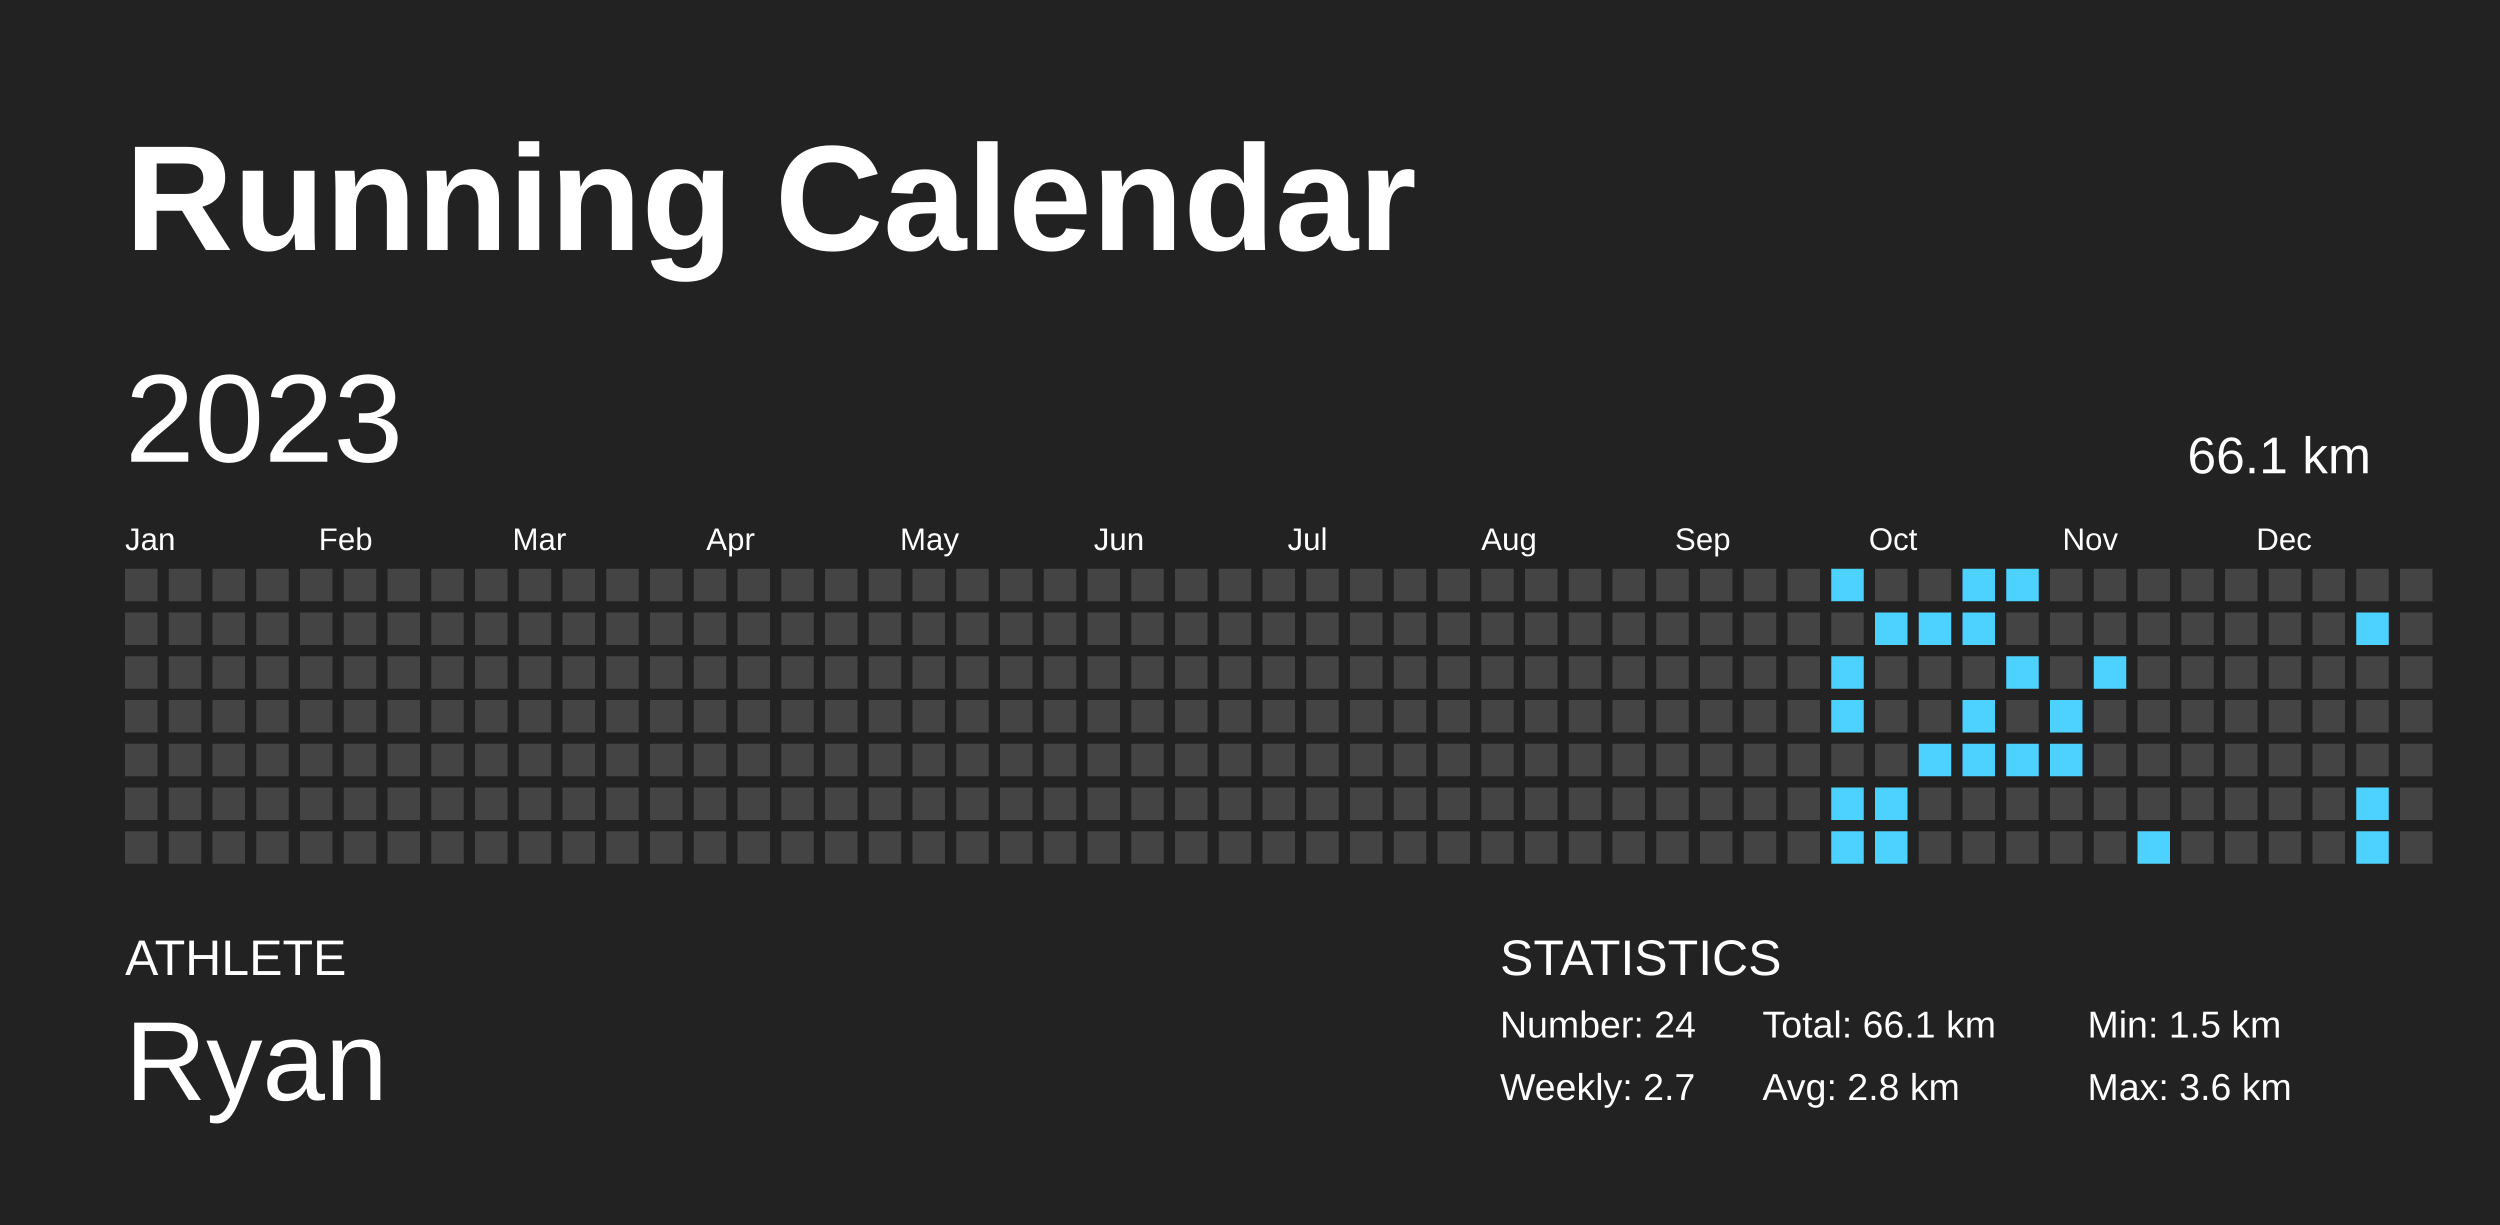
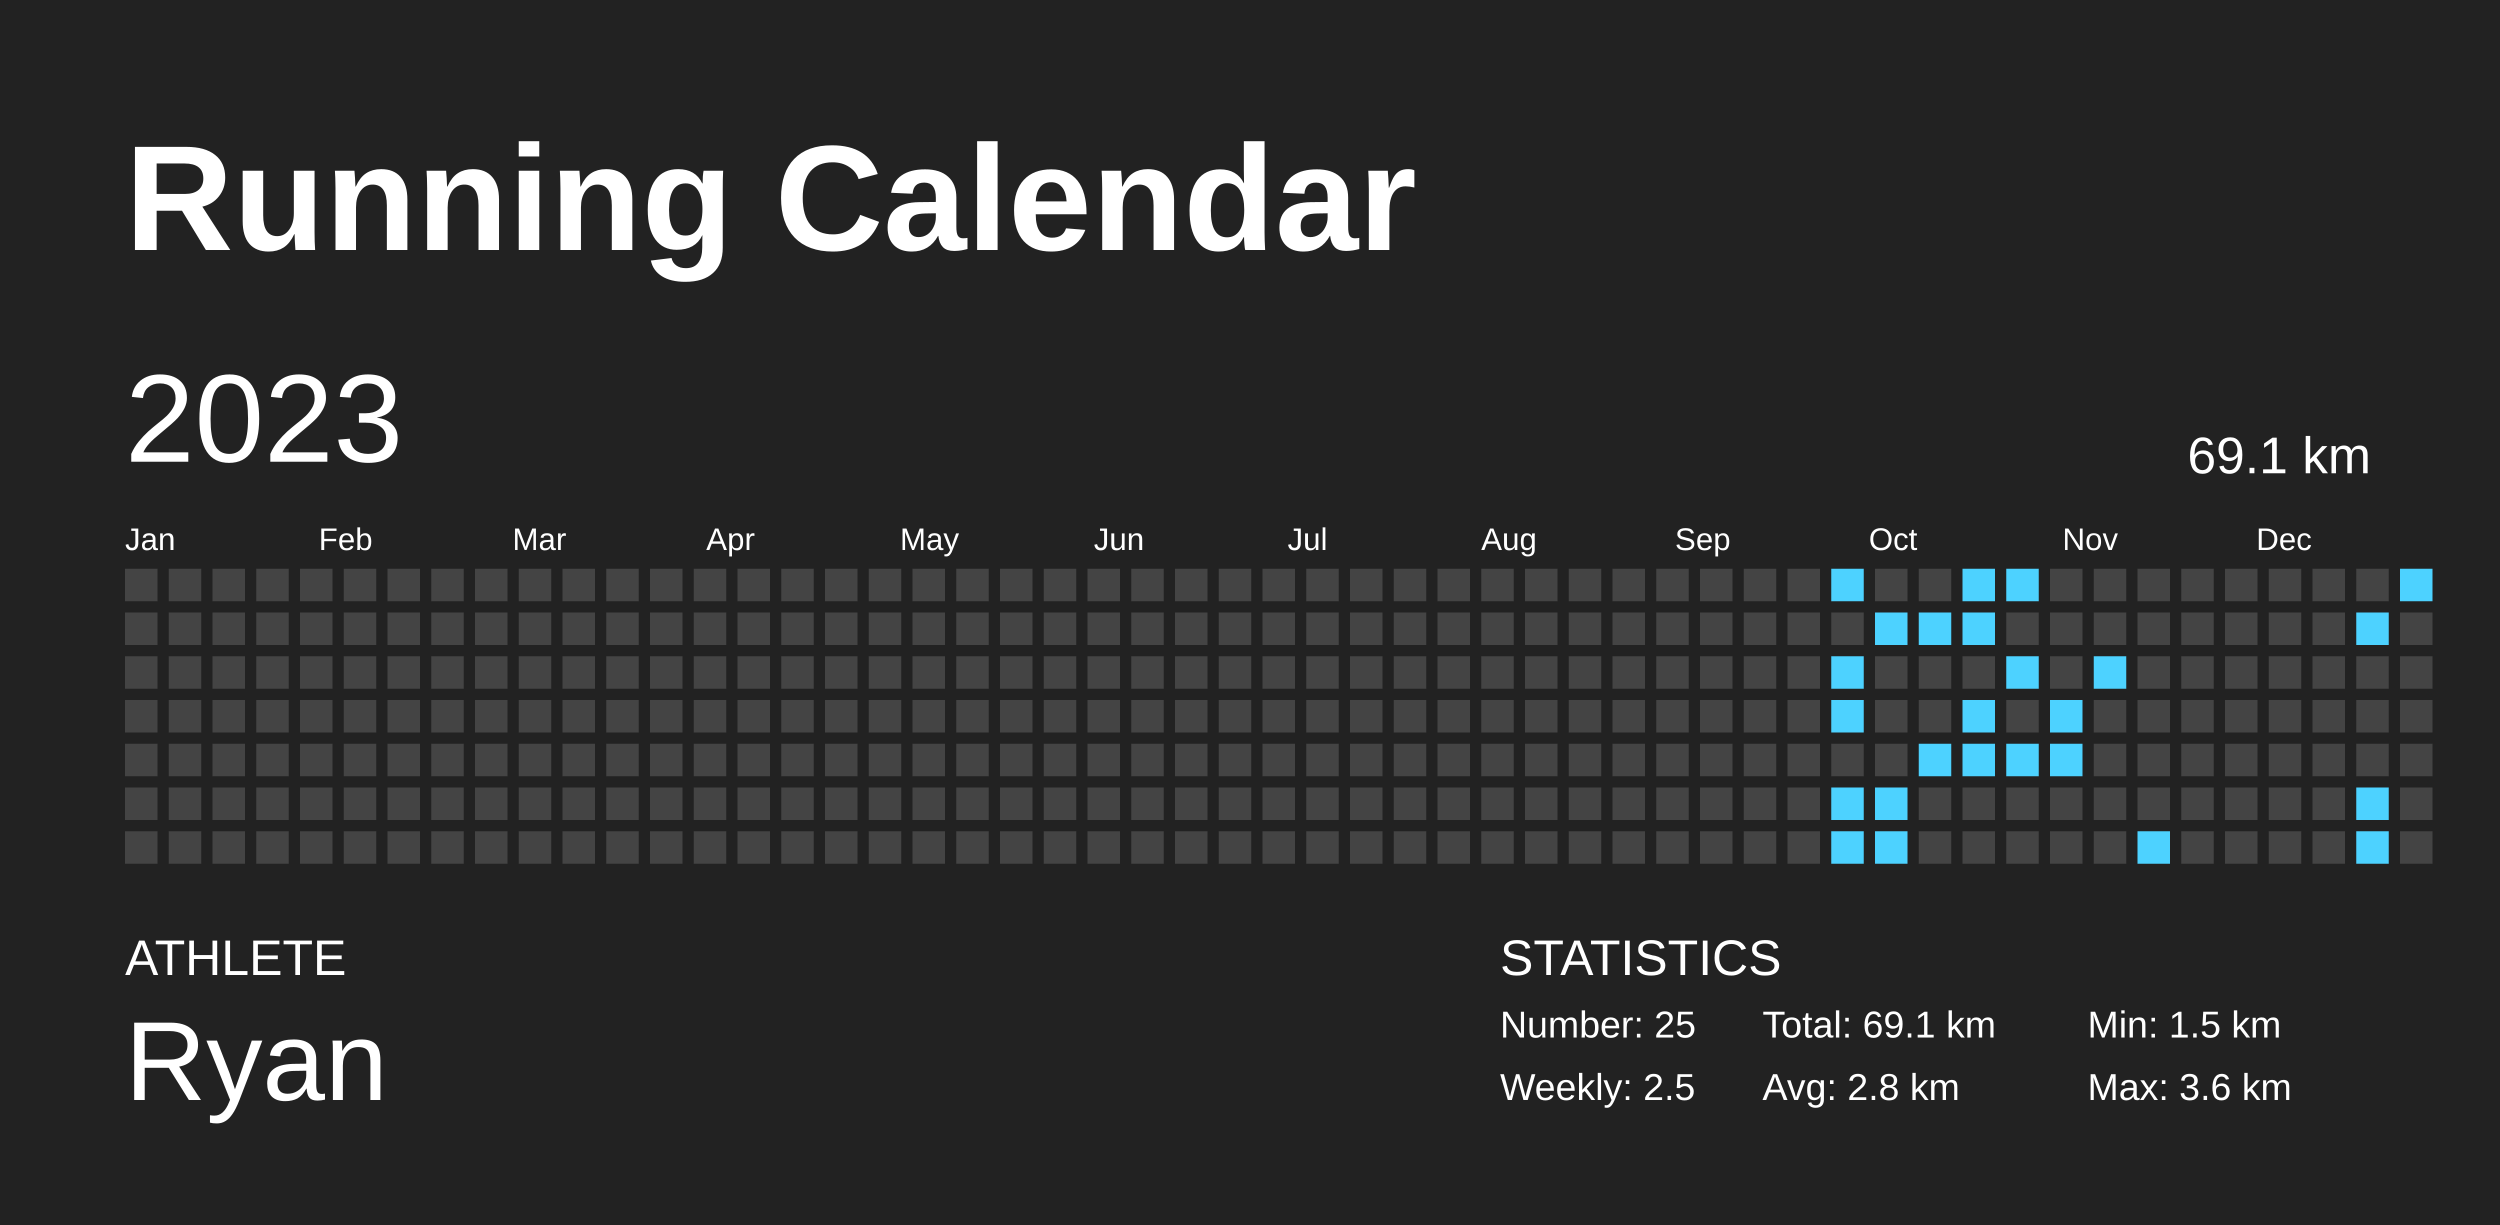
<svg xmlns="http://www.w3.org/2000/svg" baseProfile="full" height="98mm" version="1.1" viewBox="0,0,200,98" width="200mm">
  <defs />
  <rect fill="#222222" height="98" width="200" x="0" y="0" />
  <text fill="#FFFFFF" style="font-size:12px; font-family:Arial; font-weight:bold;" x="10" y="20">Running Calendar</text>
  <text fill="#FFFFFF" style="font-size:4px; font-family:Arial" x="10" y="78">ATHLETE</text>
  <text fill="#FFFFFF" style="font-size:9px; font-family:Arial" x="10" y="88">Ryan</text>
  <text fill="#FFFFFF" style="font-size:4px; font-family:Arial" x="120" y="78">STATISTICS</text>
-   <text fill="#FFFFFF" style="font-size:3px; font-family:Arial" x="120" y="83">Number: 24</text>
-   <text fill="#FFFFFF" style="font-size:3px; font-family:Arial" x="120" y="88">Weekly: 2.7</text>
-   <text fill="#FFFFFF" style="font-size:3px; font-family:Arial" x="141" y="83">Total: 66.1 km</text>
+   <text fill="#FFFFFF" style="font-size:3px; font-family:Arial" x="120" y="83">Number: 25</text>
+   <text fill="#FFFFFF" style="font-size:3px; font-family:Arial" x="120" y="88">Weekly: 2.5</text>
+   <text fill="#FFFFFF" style="font-size:3px; font-family:Arial" x="141" y="83">Total: 69.1 km</text>
  <text fill="#FFFFFF" style="font-size:3px; font-family:Arial" x="141" y="88">Avg: 2.8 km</text>
  <text fill="#FFFFFF" style="font-size:3px; font-family:Arial" x="167" y="83">Min: 1.5 km</text>
  <text fill="#FFFFFF" style="font-size:3px; font-family:Arial" x="167" y="88">Max: 3.6 km</text>
  <text dominant-baseline="hanging" fill="#FFFFFF" style="font-size:10.0px; font-family:Arial;" x="10" y="30">2023</text>
-   <text dominant-baseline="hanging" fill="#FFFFFF" style="font-size:4.125px; font-family:Arial;" x="175" y="35">66.1 km</text>
+   <text dominant-baseline="hanging" fill="#FFFFFF" style="font-size:4.125px; font-family:Arial;" x="175" y="35">69.1 km</text>
  <text fill="#FFFFFF" style="font-size:2.5px; font-family:Arial" x="10.0" y="44">Jan</text>
  <text fill="#FFFFFF" style="font-size:2.5px; font-family:Arial" x="25.5" y="44">Feb</text>
  <text fill="#FFFFFF" style="font-size:2.5px; font-family:Arial" x="41.0" y="44">Mar</text>
  <text fill="#FFFFFF" style="font-size:2.5px; font-family:Arial" x="56.5" y="44">Apr</text>
  <text fill="#FFFFFF" style="font-size:2.5px; font-family:Arial" x="72.0" y="44">May</text>
  <text fill="#FFFFFF" style="font-size:2.5px; font-family:Arial" x="87.5" y="44">Jun</text>
  <text fill="#FFFFFF" style="font-size:2.5px; font-family:Arial" x="103.0" y="44">Jul</text>
  <text fill="#FFFFFF" style="font-size:2.5px; font-family:Arial" x="118.5" y="44">Aug</text>
  <text fill="#FFFFFF" style="font-size:2.5px; font-family:Arial" x="134.0" y="44">Sep</text>
  <text fill="#FFFFFF" style="font-size:2.5px; font-family:Arial" x="149.5" y="44">Oct</text>
  <text fill="#FFFFFF" style="font-size:2.5px; font-family:Arial" x="165.0" y="44">Nov</text>
  <text fill="#FFFFFF" style="font-size:2.5px; font-family:Arial" x="180.5" y="44">Dec</text>
  <rect fill="#444444" height="2.6" width="2.6" x="10.0" y="45.5" />
  <rect fill="#444444" height="2.6" width="2.6" x="10.0" y="49.0" />
  <rect fill="#444444" height="2.6" width="2.6" x="10.0" y="52.5" />
  <rect fill="#444444" height="2.6" width="2.6" x="10.0" y="56.0" />
  <rect fill="#444444" height="2.6" width="2.6" x="10.0" y="59.5" />
  <rect fill="#444444" height="2.6" width="2.6" x="10.0" y="63.0" />
  <rect fill="#444444" height="2.6" width="2.6" x="10.0" y="66.5" />
  <rect fill="#444444" height="2.6" width="2.6" x="13.5" y="45.5" />
  <rect fill="#444444" height="2.6" width="2.6" x="13.5" y="49.0" />
  <rect fill="#444444" height="2.6" width="2.6" x="13.5" y="52.5" />
  <rect fill="#444444" height="2.6" width="2.6" x="13.5" y="56.0" />
  <rect fill="#444444" height="2.6" width="2.6" x="13.5" y="59.5" />
  <rect fill="#444444" height="2.6" width="2.6" x="13.5" y="63.0" />
  <rect fill="#444444" height="2.6" width="2.6" x="13.5" y="66.5" />
  <rect fill="#444444" height="2.6" width="2.6" x="17.0" y="45.5" />
  <rect fill="#444444" height="2.6" width="2.6" x="17.0" y="49.0" />
  <rect fill="#444444" height="2.6" width="2.6" x="17.0" y="52.5" />
  <rect fill="#444444" height="2.6" width="2.6" x="17.0" y="56.0" />
  <rect fill="#444444" height="2.6" width="2.6" x="17.0" y="59.5" />
  <rect fill="#444444" height="2.6" width="2.6" x="17.0" y="63.0" />
  <rect fill="#444444" height="2.6" width="2.6" x="17.0" y="66.5" />
  <rect fill="#444444" height="2.6" width="2.6" x="20.5" y="45.5" />
  <rect fill="#444444" height="2.6" width="2.6" x="20.5" y="49.0" />
  <rect fill="#444444" height="2.6" width="2.6" x="20.5" y="52.5" />
  <rect fill="#444444" height="2.6" width="2.6" x="20.5" y="56.0" />
  <rect fill="#444444" height="2.6" width="2.6" x="20.5" y="59.5" />
  <rect fill="#444444" height="2.6" width="2.6" x="20.5" y="63.0" />
  <rect fill="#444444" height="2.6" width="2.6" x="20.5" y="66.5" />
  <rect fill="#444444" height="2.6" width="2.6" x="24.0" y="45.5" />
  <rect fill="#444444" height="2.6" width="2.6" x="24.0" y="49.0" />
  <rect fill="#444444" height="2.6" width="2.6" x="24.0" y="52.5" />
  <rect fill="#444444" height="2.6" width="2.6" x="24.0" y="56.0" />
  <rect fill="#444444" height="2.6" width="2.6" x="24.0" y="59.5" />
  <rect fill="#444444" height="2.6" width="2.6" x="24.0" y="63.0" />
  <rect fill="#444444" height="2.6" width="2.6" x="24.0" y="66.5" />
  <rect fill="#444444" height="2.6" width="2.6" x="27.5" y="45.5" />
  <rect fill="#444444" height="2.6" width="2.6" x="27.5" y="49.0" />
  <rect fill="#444444" height="2.6" width="2.6" x="27.5" y="52.5" />
  <rect fill="#444444" height="2.6" width="2.6" x="27.5" y="56.0" />
  <rect fill="#444444" height="2.6" width="2.6" x="27.5" y="59.5" />
  <rect fill="#444444" height="2.6" width="2.6" x="27.5" y="63.0" />
  <rect fill="#444444" height="2.6" width="2.6" x="27.5" y="66.5" />
  <rect fill="#444444" height="2.6" width="2.6" x="31.0" y="45.5" />
  <rect fill="#444444" height="2.6" width="2.6" x="31.0" y="49.0" />
  <rect fill="#444444" height="2.6" width="2.6" x="31.0" y="52.5" />
  <rect fill="#444444" height="2.6" width="2.6" x="31.0" y="56.0" />
  <rect fill="#444444" height="2.6" width="2.6" x="31.0" y="59.5" />
  <rect fill="#444444" height="2.6" width="2.6" x="31.0" y="63.0" />
  <rect fill="#444444" height="2.6" width="2.6" x="31.0" y="66.5" />
  <rect fill="#444444" height="2.6" width="2.6" x="34.5" y="45.5" />
  <rect fill="#444444" height="2.6" width="2.6" x="34.5" y="49.0" />
  <rect fill="#444444" height="2.6" width="2.6" x="34.5" y="52.5" />
  <rect fill="#444444" height="2.6" width="2.6" x="34.5" y="56.0" />
  <rect fill="#444444" height="2.6" width="2.6" x="34.5" y="59.5" />
  <rect fill="#444444" height="2.6" width="2.6" x="34.5" y="63.0" />
  <rect fill="#444444" height="2.6" width="2.6" x="34.5" y="66.5" />
  <rect fill="#444444" height="2.6" width="2.6" x="38.0" y="45.5" />
  <rect fill="#444444" height="2.6" width="2.6" x="38.0" y="49.0" />
  <rect fill="#444444" height="2.6" width="2.6" x="38.0" y="52.5" />
  <rect fill="#444444" height="2.6" width="2.6" x="38.0" y="56.0" />
  <rect fill="#444444" height="2.6" width="2.6" x="38.0" y="59.5" />
  <rect fill="#444444" height="2.6" width="2.6" x="38.0" y="63.0" />
  <rect fill="#444444" height="2.6" width="2.6" x="38.0" y="66.5" />
  <rect fill="#444444" height="2.6" width="2.6" x="41.5" y="45.5" />
  <rect fill="#444444" height="2.6" width="2.6" x="41.5" y="49.0" />
  <rect fill="#444444" height="2.6" width="2.6" x="41.5" y="52.5" />
  <rect fill="#444444" height="2.6" width="2.6" x="41.5" y="56.0" />
  <rect fill="#444444" height="2.6" width="2.6" x="41.5" y="59.5" />
  <rect fill="#444444" height="2.6" width="2.6" x="41.5" y="63.0" />
  <rect fill="#444444" height="2.6" width="2.6" x="41.5" y="66.5" />
  <rect fill="#444444" height="2.6" width="2.6" x="45.0" y="45.5" />
  <rect fill="#444444" height="2.6" width="2.6" x="45.0" y="49.0" />
  <rect fill="#444444" height="2.6" width="2.6" x="45.0" y="52.5" />
  <rect fill="#444444" height="2.6" width="2.6" x="45.0" y="56.0" />
  <rect fill="#444444" height="2.6" width="2.6" x="45.0" y="59.5" />
  <rect fill="#444444" height="2.6" width="2.6" x="45.0" y="63.0" />
  <rect fill="#444444" height="2.6" width="2.6" x="45.0" y="66.5" />
  <rect fill="#444444" height="2.6" width="2.6" x="48.5" y="45.5" />
  <rect fill="#444444" height="2.6" width="2.6" x="48.5" y="49.0" />
  <rect fill="#444444" height="2.6" width="2.6" x="48.5" y="52.5" />
  <rect fill="#444444" height="2.6" width="2.6" x="48.5" y="56.0" />
  <rect fill="#444444" height="2.6" width="2.6" x="48.5" y="59.5" />
  <rect fill="#444444" height="2.6" width="2.6" x="48.5" y="63.0" />
  <rect fill="#444444" height="2.6" width="2.6" x="48.5" y="66.5" />
  <rect fill="#444444" height="2.6" width="2.6" x="52.0" y="45.5" />
  <rect fill="#444444" height="2.6" width="2.6" x="52.0" y="49.0" />
  <rect fill="#444444" height="2.6" width="2.6" x="52.0" y="52.5" />
  <rect fill="#444444" height="2.6" width="2.6" x="52.0" y="56.0" />
  <rect fill="#444444" height="2.6" width="2.6" x="52.0" y="59.5" />
  <rect fill="#444444" height="2.6" width="2.6" x="52.0" y="63.0" />
  <rect fill="#444444" height="2.6" width="2.6" x="52.0" y="66.5" />
  <rect fill="#444444" height="2.6" width="2.6" x="55.5" y="45.5" />
  <rect fill="#444444" height="2.6" width="2.6" x="55.5" y="49.0" />
  <rect fill="#444444" height="2.6" width="2.6" x="55.5" y="52.5" />
  <rect fill="#444444" height="2.6" width="2.6" x="55.5" y="56.0" />
  <rect fill="#444444" height="2.6" width="2.6" x="55.5" y="59.5" />
  <rect fill="#444444" height="2.6" width="2.6" x="55.5" y="63.0" />
  <rect fill="#444444" height="2.6" width="2.6" x="55.5" y="66.5" />
  <rect fill="#444444" height="2.6" width="2.6" x="59.0" y="45.5" />
  <rect fill="#444444" height="2.6" width="2.6" x="59.0" y="49.0" />
  <rect fill="#444444" height="2.6" width="2.6" x="59.0" y="52.5" />
  <rect fill="#444444" height="2.6" width="2.6" x="59.0" y="56.0" />
  <rect fill="#444444" height="2.6" width="2.6" x="59.0" y="59.5" />
  <rect fill="#444444" height="2.6" width="2.6" x="59.0" y="63.0" />
  <rect fill="#444444" height="2.6" width="2.6" x="59.0" y="66.5" />
  <rect fill="#444444" height="2.6" width="2.6" x="62.5" y="45.5" />
  <rect fill="#444444" height="2.6" width="2.6" x="62.5" y="49.0" />
  <rect fill="#444444" height="2.6" width="2.6" x="62.5" y="52.5" />
  <rect fill="#444444" height="2.6" width="2.6" x="62.5" y="56.0" />
  <rect fill="#444444" height="2.6" width="2.6" x="62.5" y="59.5" />
  <rect fill="#444444" height="2.6" width="2.6" x="62.5" y="63.0" />
  <rect fill="#444444" height="2.6" width="2.6" x="62.5" y="66.5" />
  <rect fill="#444444" height="2.6" width="2.6" x="66.0" y="45.5" />
  <rect fill="#444444" height="2.6" width="2.6" x="66.0" y="49.0" />
  <rect fill="#444444" height="2.6" width="2.6" x="66.0" y="52.5" />
  <rect fill="#444444" height="2.6" width="2.6" x="66.0" y="56.0" />
  <rect fill="#444444" height="2.6" width="2.6" x="66.0" y="59.5" />
  <rect fill="#444444" height="2.6" width="2.6" x="66.0" y="63.0" />
  <rect fill="#444444" height="2.6" width="2.6" x="66.0" y="66.5" />
  <rect fill="#444444" height="2.6" width="2.6" x="69.5" y="45.5" />
  <rect fill="#444444" height="2.6" width="2.6" x="69.5" y="49.0" />
  <rect fill="#444444" height="2.6" width="2.6" x="69.5" y="52.5" />
  <rect fill="#444444" height="2.6" width="2.6" x="69.5" y="56.0" />
  <rect fill="#444444" height="2.6" width="2.6" x="69.5" y="59.5" />
  <rect fill="#444444" height="2.6" width="2.6" x="69.5" y="63.0" />
  <rect fill="#444444" height="2.6" width="2.6" x="69.5" y="66.5" />
  <rect fill="#444444" height="2.6" width="2.6" x="73.0" y="45.5" />
  <rect fill="#444444" height="2.6" width="2.6" x="73.0" y="49.0" />
  <rect fill="#444444" height="2.6" width="2.6" x="73.0" y="52.5" />
  <rect fill="#444444" height="2.6" width="2.6" x="73.0" y="56.0" />
  <rect fill="#444444" height="2.6" width="2.6" x="73.0" y="59.5" />
  <rect fill="#444444" height="2.6" width="2.6" x="73.0" y="63.0" />
  <rect fill="#444444" height="2.6" width="2.6" x="73.0" y="66.5" />
  <rect fill="#444444" height="2.6" width="2.6" x="76.5" y="45.5" />
  <rect fill="#444444" height="2.6" width="2.6" x="76.5" y="49.0" />
  <rect fill="#444444" height="2.6" width="2.6" x="76.5" y="52.5" />
  <rect fill="#444444" height="2.6" width="2.6" x="76.5" y="56.0" />
  <rect fill="#444444" height="2.6" width="2.6" x="76.5" y="59.5" />
  <rect fill="#444444" height="2.6" width="2.6" x="76.5" y="63.0" />
  <rect fill="#444444" height="2.6" width="2.6" x="76.5" y="66.5" />
  <rect fill="#444444" height="2.6" width="2.6" x="80.0" y="45.5" />
  <rect fill="#444444" height="2.6" width="2.6" x="80.0" y="49.0" />
  <rect fill="#444444" height="2.6" width="2.6" x="80.0" y="52.5" />
  <rect fill="#444444" height="2.6" width="2.6" x="80.0" y="56.0" />
  <rect fill="#444444" height="2.6" width="2.6" x="80.0" y="59.5" />
  <rect fill="#444444" height="2.6" width="2.6" x="80.0" y="63.0" />
  <rect fill="#444444" height="2.6" width="2.6" x="80.0" y="66.5" />
  <rect fill="#444444" height="2.6" width="2.6" x="83.5" y="45.5" />
  <rect fill="#444444" height="2.6" width="2.6" x="83.5" y="49.0" />
  <rect fill="#444444" height="2.6" width="2.6" x="83.5" y="52.5" />
  <rect fill="#444444" height="2.6" width="2.6" x="83.5" y="56.0" />
  <rect fill="#444444" height="2.6" width="2.6" x="83.5" y="59.5" />
  <rect fill="#444444" height="2.6" width="2.6" x="83.5" y="63.0" />
  <rect fill="#444444" height="2.6" width="2.6" x="83.5" y="66.5" />
  <rect fill="#444444" height="2.6" width="2.6" x="87.0" y="45.5" />
  <rect fill="#444444" height="2.6" width="2.6" x="87.0" y="49.0" />
  <rect fill="#444444" height="2.6" width="2.6" x="87.0" y="52.5" />
  <rect fill="#444444" height="2.6" width="2.6" x="87.0" y="56.0" />
  <rect fill="#444444" height="2.6" width="2.6" x="87.0" y="59.5" />
  <rect fill="#444444" height="2.6" width="2.6" x="87.0" y="63.0" />
  <rect fill="#444444" height="2.6" width="2.6" x="87.0" y="66.5" />
  <rect fill="#444444" height="2.6" width="2.6" x="90.5" y="45.5" />
  <rect fill="#444444" height="2.6" width="2.6" x="90.5" y="49.0" />
  <rect fill="#444444" height="2.6" width="2.6" x="90.5" y="52.5" />
  <rect fill="#444444" height="2.6" width="2.6" x="90.5" y="56.0" />
  <rect fill="#444444" height="2.6" width="2.6" x="90.5" y="59.5" />
  <rect fill="#444444" height="2.6" width="2.6" x="90.5" y="63.0" />
  <rect fill="#444444" height="2.6" width="2.6" x="90.5" y="66.5" />
  <rect fill="#444444" height="2.6" width="2.6" x="94.0" y="45.5" />
  <rect fill="#444444" height="2.6" width="2.6" x="94.0" y="49.0" />
  <rect fill="#444444" height="2.6" width="2.6" x="94.0" y="52.5" />
  <rect fill="#444444" height="2.6" width="2.6" x="94.0" y="56.0" />
  <rect fill="#444444" height="2.6" width="2.6" x="94.0" y="59.5" />
  <rect fill="#444444" height="2.6" width="2.6" x="94.0" y="63.0" />
  <rect fill="#444444" height="2.6" width="2.6" x="94.0" y="66.5" />
  <rect fill="#444444" height="2.6" width="2.6" x="97.5" y="45.5" />
  <rect fill="#444444" height="2.6" width="2.6" x="97.5" y="49.0" />
  <rect fill="#444444" height="2.6" width="2.6" x="97.5" y="52.5" />
  <rect fill="#444444" height="2.6" width="2.6" x="97.5" y="56.0" />
  <rect fill="#444444" height="2.6" width="2.6" x="97.5" y="59.5" />
  <rect fill="#444444" height="2.6" width="2.6" x="97.5" y="63.0" />
  <rect fill="#444444" height="2.6" width="2.6" x="97.5" y="66.5" />
  <rect fill="#444444" height="2.6" width="2.6" x="101.0" y="45.5" />
  <rect fill="#444444" height="2.6" width="2.6" x="101.0" y="49.0" />
  <rect fill="#444444" height="2.6" width="2.6" x="101.0" y="52.5" />
  <rect fill="#444444" height="2.6" width="2.6" x="101.0" y="56.0" />
  <rect fill="#444444" height="2.6" width="2.6" x="101.0" y="59.5" />
  <rect fill="#444444" height="2.6" width="2.6" x="101.0" y="63.0" />
  <rect fill="#444444" height="2.6" width="2.6" x="101.0" y="66.5" />
  <rect fill="#444444" height="2.6" width="2.6" x="104.5" y="45.5" />
  <rect fill="#444444" height="2.6" width="2.6" x="104.5" y="49.0" />
  <rect fill="#444444" height="2.6" width="2.6" x="104.5" y="52.5" />
  <rect fill="#444444" height="2.6" width="2.6" x="104.5" y="56.0" />
  <rect fill="#444444" height="2.6" width="2.6" x="104.5" y="59.5" />
  <rect fill="#444444" height="2.6" width="2.6" x="104.5" y="63.0" />
  <rect fill="#444444" height="2.6" width="2.6" x="104.5" y="66.5" />
  <rect fill="#444444" height="2.6" width="2.6" x="108.0" y="45.5" />
  <rect fill="#444444" height="2.6" width="2.6" x="108.0" y="49.0" />
  <rect fill="#444444" height="2.6" width="2.6" x="108.0" y="52.5" />
  <rect fill="#444444" height="2.6" width="2.6" x="108.0" y="56.0" />
  <rect fill="#444444" height="2.6" width="2.6" x="108.0" y="59.5" />
  <rect fill="#444444" height="2.6" width="2.6" x="108.0" y="63.0" />
  <rect fill="#444444" height="2.6" width="2.6" x="108.0" y="66.5" />
  <rect fill="#444444" height="2.6" width="2.6" x="111.5" y="45.5" />
  <rect fill="#444444" height="2.6" width="2.6" x="111.5" y="49.0" />
  <rect fill="#444444" height="2.6" width="2.6" x="111.5" y="52.5" />
  <rect fill="#444444" height="2.6" width="2.6" x="111.5" y="56.0" />
  <rect fill="#444444" height="2.6" width="2.6" x="111.5" y="59.5" />
  <rect fill="#444444" height="2.6" width="2.6" x="111.5" y="63.0" />
  <rect fill="#444444" height="2.6" width="2.6" x="111.5" y="66.5" />
  <rect fill="#444444" height="2.6" width="2.6" x="115.0" y="45.5" />
  <rect fill="#444444" height="2.6" width="2.6" x="115.0" y="49.0" />
  <rect fill="#444444" height="2.6" width="2.6" x="115.0" y="52.5" />
  <rect fill="#444444" height="2.6" width="2.6" x="115.0" y="56.0" />
  <rect fill="#444444" height="2.6" width="2.6" x="115.0" y="59.5" />
  <rect fill="#444444" height="2.6" width="2.6" x="115.0" y="63.0" />
  <rect fill="#444444" height="2.6" width="2.6" x="115.0" y="66.5" />
  <rect fill="#444444" height="2.6" width="2.6" x="118.5" y="45.5" />
  <rect fill="#444444" height="2.6" width="2.6" x="118.5" y="49.0" />
  <rect fill="#444444" height="2.6" width="2.6" x="118.5" y="52.5" />
  <rect fill="#444444" height="2.6" width="2.6" x="118.5" y="56.0" />
  <rect fill="#444444" height="2.6" width="2.6" x="118.5" y="59.5" />
  <rect fill="#444444" height="2.6" width="2.6" x="118.5" y="63.0" />
  <rect fill="#444444" height="2.6" width="2.6" x="118.5" y="66.5" />
  <rect fill="#444444" height="2.6" width="2.6" x="122.0" y="45.5" />
  <rect fill="#444444" height="2.6" width="2.6" x="122.0" y="49.0" />
  <rect fill="#444444" height="2.6" width="2.6" x="122.0" y="52.5" />
  <rect fill="#444444" height="2.6" width="2.6" x="122.0" y="56.0" />
  <rect fill="#444444" height="2.6" width="2.6" x="122.0" y="59.5" />
  <rect fill="#444444" height="2.6" width="2.6" x="122.0" y="63.0" />
  <rect fill="#444444" height="2.6" width="2.6" x="122.0" y="66.5" />
  <rect fill="#444444" height="2.6" width="2.6" x="125.5" y="45.5" />
  <rect fill="#444444" height="2.6" width="2.6" x="125.5" y="49.0" />
  <rect fill="#444444" height="2.6" width="2.6" x="125.5" y="52.5" />
  <rect fill="#444444" height="2.6" width="2.6" x="125.5" y="56.0" />
  <rect fill="#444444" height="2.6" width="2.6" x="125.5" y="59.5" />
  <rect fill="#444444" height="2.6" width="2.6" x="125.5" y="63.0" />
  <rect fill="#444444" height="2.6" width="2.6" x="125.5" y="66.5" />
  <rect fill="#444444" height="2.6" width="2.6" x="129.0" y="45.5" />
  <rect fill="#444444" height="2.6" width="2.6" x="129.0" y="49.0" />
  <rect fill="#444444" height="2.6" width="2.6" x="129.0" y="52.5" />
  <rect fill="#444444" height="2.6" width="2.6" x="129.0" y="56.0" />
  <rect fill="#444444" height="2.6" width="2.6" x="129.0" y="59.5" />
  <rect fill="#444444" height="2.6" width="2.6" x="129.0" y="63.0" />
  <rect fill="#444444" height="2.6" width="2.6" x="129.0" y="66.5" />
  <rect fill="#444444" height="2.6" width="2.6" x="132.5" y="45.5" />
  <rect fill="#444444" height="2.6" width="2.6" x="132.5" y="49.0" />
  <rect fill="#444444" height="2.6" width="2.6" x="132.5" y="52.5" />
  <rect fill="#444444" height="2.6" width="2.6" x="132.5" y="56.0" />
  <rect fill="#444444" height="2.6" width="2.6" x="132.5" y="59.5" />
  <rect fill="#444444" height="2.6" width="2.6" x="132.5" y="63.0" />
  <rect fill="#444444" height="2.6" width="2.6" x="132.5" y="66.5" />
  <rect fill="#444444" height="2.6" width="2.6" x="136.0" y="45.5" />
  <rect fill="#444444" height="2.6" width="2.6" x="136.0" y="49.0" />
  <rect fill="#444444" height="2.6" width="2.6" x="136.0" y="52.5" />
  <rect fill="#444444" height="2.6" width="2.6" x="136.0" y="56.0" />
  <rect fill="#444444" height="2.6" width="2.6" x="136.0" y="59.5" />
  <rect fill="#444444" height="2.6" width="2.6" x="136.0" y="63.0" />
  <rect fill="#444444" height="2.6" width="2.6" x="136.0" y="66.5" />
  <rect fill="#444444" height="2.6" width="2.6" x="139.5" y="45.5" />
  <rect fill="#444444" height="2.6" width="2.6" x="139.5" y="49.0" />
  <rect fill="#444444" height="2.6" width="2.6" x="139.5" y="52.5" />
  <rect fill="#444444" height="2.6" width="2.6" x="139.5" y="56.0" />
  <rect fill="#444444" height="2.6" width="2.6" x="139.5" y="59.5" />
  <rect fill="#444444" height="2.6" width="2.6" x="139.5" y="63.0" />
  <rect fill="#444444" height="2.6" width="2.6" x="139.5" y="66.5" />
  <rect fill="#444444" height="2.6" width="2.6" x="143.0" y="45.5" />
  <rect fill="#444444" height="2.6" width="2.6" x="143.0" y="49.0" />
  <rect fill="#444444" height="2.6" width="2.6" x="143.0" y="52.5" />
  <rect fill="#444444" height="2.6" width="2.6" x="143.0" y="56.0" />
  <rect fill="#444444" height="2.6" width="2.6" x="143.0" y="59.5" />
  <rect fill="#444444" height="2.6" width="2.6" x="143.0" y="63.0" />
  <rect fill="#444444" height="2.6" width="2.6" x="143.0" y="66.5" />
  <rect fill="#4dd2ff" height="2.6" width="2.6" x="146.5" y="45.5" />
  <rect fill="#444444" height="2.6" width="2.6" x="146.5" y="49.0" />
  <rect fill="#4dd2ff" height="2.6" width="2.6" x="146.5" y="52.5" />
  <rect fill="#4dd2ff" height="2.6" width="2.6" x="146.5" y="56.0" />
  <rect fill="#444444" height="2.6" width="2.6" x="146.5" y="59.5" />
  <rect fill="#4dd2ff" height="2.6" width="2.6" x="146.5" y="63.0" />
  <rect fill="#4dd2ff" height="2.6" width="2.6" x="146.5" y="66.5" />
  <rect fill="#444444" height="2.6" width="2.6" x="150.0" y="45.5" />
  <rect fill="#4dd2ff" height="2.6" width="2.6" x="150.0" y="49.0" />
  <rect fill="#444444" height="2.6" width="2.6" x="150.0" y="52.5" />
  <rect fill="#444444" height="2.6" width="2.6" x="150.0" y="56.0" />
  <rect fill="#444444" height="2.6" width="2.6" x="150.0" y="59.5" />
  <rect fill="#4dd2ff" height="2.6" width="2.6" x="150.0" y="63.0" />
  <rect fill="#4dd2ff" height="2.6" width="2.6" x="150.0" y="66.5" />
  <rect fill="#444444" height="2.6" width="2.6" x="153.5" y="45.5" />
  <rect fill="#4dd2ff" height="2.6" width="2.6" x="153.5" y="49.0" />
  <rect fill="#444444" height="2.6" width="2.6" x="153.5" y="52.5" />
  <rect fill="#444444" height="2.6" width="2.6" x="153.5" y="56.0" />
  <rect fill="#4dd2ff" height="2.6" width="2.6" x="153.5" y="59.5" />
  <rect fill="#444444" height="2.6" width="2.6" x="153.5" y="63.0" />
  <rect fill="#444444" height="2.6" width="2.6" x="153.5" y="66.5" />
  <rect fill="#4dd2ff" height="2.6" width="2.6" x="157.0" y="45.5" />
  <rect fill="#4dd2ff" height="2.6" width="2.6" x="157.0" y="49.0" />
  <rect fill="#444444" height="2.6" width="2.6" x="157.0" y="52.5" />
  <rect fill="#4dd2ff" height="2.6" width="2.6" x="157.0" y="56.0" />
  <rect fill="#4dd2ff" height="2.6" width="2.6" x="157.0" y="59.5" />
  <rect fill="#444444" height="2.6" width="2.6" x="157.0" y="63.0" />
  <rect fill="#444444" height="2.6" width="2.6" x="157.0" y="66.5" />
  <rect fill="#4dd2ff" height="2.6" width="2.6" x="160.5" y="45.5" />
  <rect fill="#444444" height="2.6" width="2.6" x="160.5" y="49.0" />
  <rect fill="#4dd2ff" height="2.6" width="2.6" x="160.5" y="52.5" />
  <rect fill="#444444" height="2.6" width="2.6" x="160.5" y="56.0" />
  <rect fill="#4dd2ff" height="2.6" width="2.6" x="160.5" y="59.5" />
  <rect fill="#444444" height="2.6" width="2.6" x="160.5" y="63.0" />
  <rect fill="#444444" height="2.6" width="2.6" x="160.5" y="66.5" />
  <rect fill="#444444" height="2.6" width="2.6" x="164.0" y="45.5" />
  <rect fill="#444444" height="2.6" width="2.6" x="164.0" y="49.0" />
  <rect fill="#444444" height="2.6" width="2.6" x="164.0" y="52.5" />
  <rect fill="#4dd2ff" height="2.6" width="2.6" x="164.0" y="56.0" />
  <rect fill="#4dd2ff" height="2.6" width="2.6" x="164.0" y="59.5" />
  <rect fill="#444444" height="2.6" width="2.6" x="164.0" y="63.0" />
  <rect fill="#444444" height="2.6" width="2.6" x="164.0" y="66.5" />
  <rect fill="#444444" height="2.6" width="2.6" x="167.5" y="45.5" />
  <rect fill="#444444" height="2.6" width="2.6" x="167.5" y="49.0" />
  <rect fill="#4dd2ff" height="2.6" width="2.6" x="167.5" y="52.5" />
  <rect fill="#444444" height="2.6" width="2.6" x="167.5" y="56.0" />
  <rect fill="#444444" height="2.6" width="2.6" x="167.5" y="59.5" />
  <rect fill="#444444" height="2.6" width="2.6" x="167.5" y="63.0" />
  <rect fill="#444444" height="2.6" width="2.6" x="167.5" y="66.5" />
  <rect fill="#444444" height="2.6" width="2.6" x="171.0" y="45.5" />
  <rect fill="#444444" height="2.6" width="2.6" x="171.0" y="49.0" />
  <rect fill="#444444" height="2.6" width="2.6" x="171.0" y="52.5" />
  <rect fill="#444444" height="2.6" width="2.6" x="171.0" y="56.0" />
  <rect fill="#444444" height="2.6" width="2.6" x="171.0" y="59.5" />
  <rect fill="#444444" height="2.6" width="2.6" x="171.0" y="63.0" />
  <rect fill="#4dd2ff" height="2.6" width="2.6" x="171.0" y="66.5" />
  <rect fill="#444444" height="2.6" width="2.6" x="174.5" y="45.5" />
  <rect fill="#444444" height="2.6" width="2.6" x="174.5" y="49.0" />
  <rect fill="#444444" height="2.6" width="2.6" x="174.5" y="52.5" />
  <rect fill="#444444" height="2.6" width="2.6" x="174.5" y="56.0" />
  <rect fill="#444444" height="2.6" width="2.6" x="174.5" y="59.5" />
  <rect fill="#444444" height="2.6" width="2.6" x="174.5" y="63.0" />
  <rect fill="#444444" height="2.6" width="2.6" x="174.5" y="66.5" />
  <rect fill="#444444" height="2.6" width="2.6" x="178.0" y="45.5" />
  <rect fill="#444444" height="2.6" width="2.6" x="178.0" y="49.0" />
  <rect fill="#444444" height="2.6" width="2.6" x="178.0" y="52.5" />
  <rect fill="#444444" height="2.6" width="2.6" x="178.0" y="56.0" />
  <rect fill="#444444" height="2.6" width="2.6" x="178.0" y="59.5" />
  <rect fill="#444444" height="2.6" width="2.6" x="178.0" y="63.0" />
  <rect fill="#444444" height="2.6" width="2.6" x="178.0" y="66.5" />
  <rect fill="#444444" height="2.6" width="2.6" x="181.5" y="45.5" />
  <rect fill="#444444" height="2.6" width="2.6" x="181.5" y="49.0" />
  <rect fill="#444444" height="2.6" width="2.6" x="181.5" y="52.5" />
  <rect fill="#444444" height="2.6" width="2.6" x="181.5" y="56.0" />
  <rect fill="#444444" height="2.6" width="2.6" x="181.5" y="59.5" />
  <rect fill="#444444" height="2.6" width="2.6" x="181.5" y="63.0" />
  <rect fill="#444444" height="2.6" width="2.6" x="181.5" y="66.5" />
  <rect fill="#444444" height="2.6" width="2.6" x="185.0" y="45.5" />
  <rect fill="#444444" height="2.6" width="2.6" x="185.0" y="49.0" />
  <rect fill="#444444" height="2.6" width="2.6" x="185.0" y="52.5" />
  <rect fill="#444444" height="2.6" width="2.6" x="185.0" y="56.0" />
  <rect fill="#444444" height="2.6" width="2.6" x="185.0" y="59.5" />
  <rect fill="#444444" height="2.6" width="2.6" x="185.0" y="63.0" />
  <rect fill="#444444" height="2.6" width="2.6" x="185.0" y="66.5" />
  <rect fill="#444444" height="2.6" width="2.6" x="188.5" y="45.5" />
  <rect fill="#4dd2ff" height="2.6" width="2.6" x="188.5" y="49.0" />
  <rect fill="#444444" height="2.6" width="2.6" x="188.5" y="52.5" />
  <rect fill="#444444" height="2.6" width="2.6" x="188.5" y="56.0" />
  <rect fill="#444444" height="2.6" width="2.6" x="188.5" y="59.5" />
  <rect fill="#4dd2ff" height="2.6" width="2.6" x="188.5" y="63.0" />
  <rect fill="#4dd2ff" height="2.6" width="2.6" x="188.5" y="66.5" />
-   <rect fill="#444444" height="2.6" width="2.6" x="192.0" y="45.5" />
+   <rect fill="#4dd2ff" height="2.6" width="2.6" x="192.0" y="45.5" />
  <rect fill="#444444" height="2.6" width="2.6" x="192.0" y="49.0" />
  <rect fill="#444444" height="2.6" width="2.6" x="192.0" y="52.5" />
  <rect fill="#444444" height="2.6" width="2.6" x="192.0" y="56.0" />
  <rect fill="#444444" height="2.6" width="2.6" x="192.0" y="59.5" />
  <rect fill="#444444" height="2.6" width="2.6" x="192.0" y="63.0" />
  <rect fill="#444444" height="2.6" width="2.6" x="192.0" y="66.5" />
</svg>
